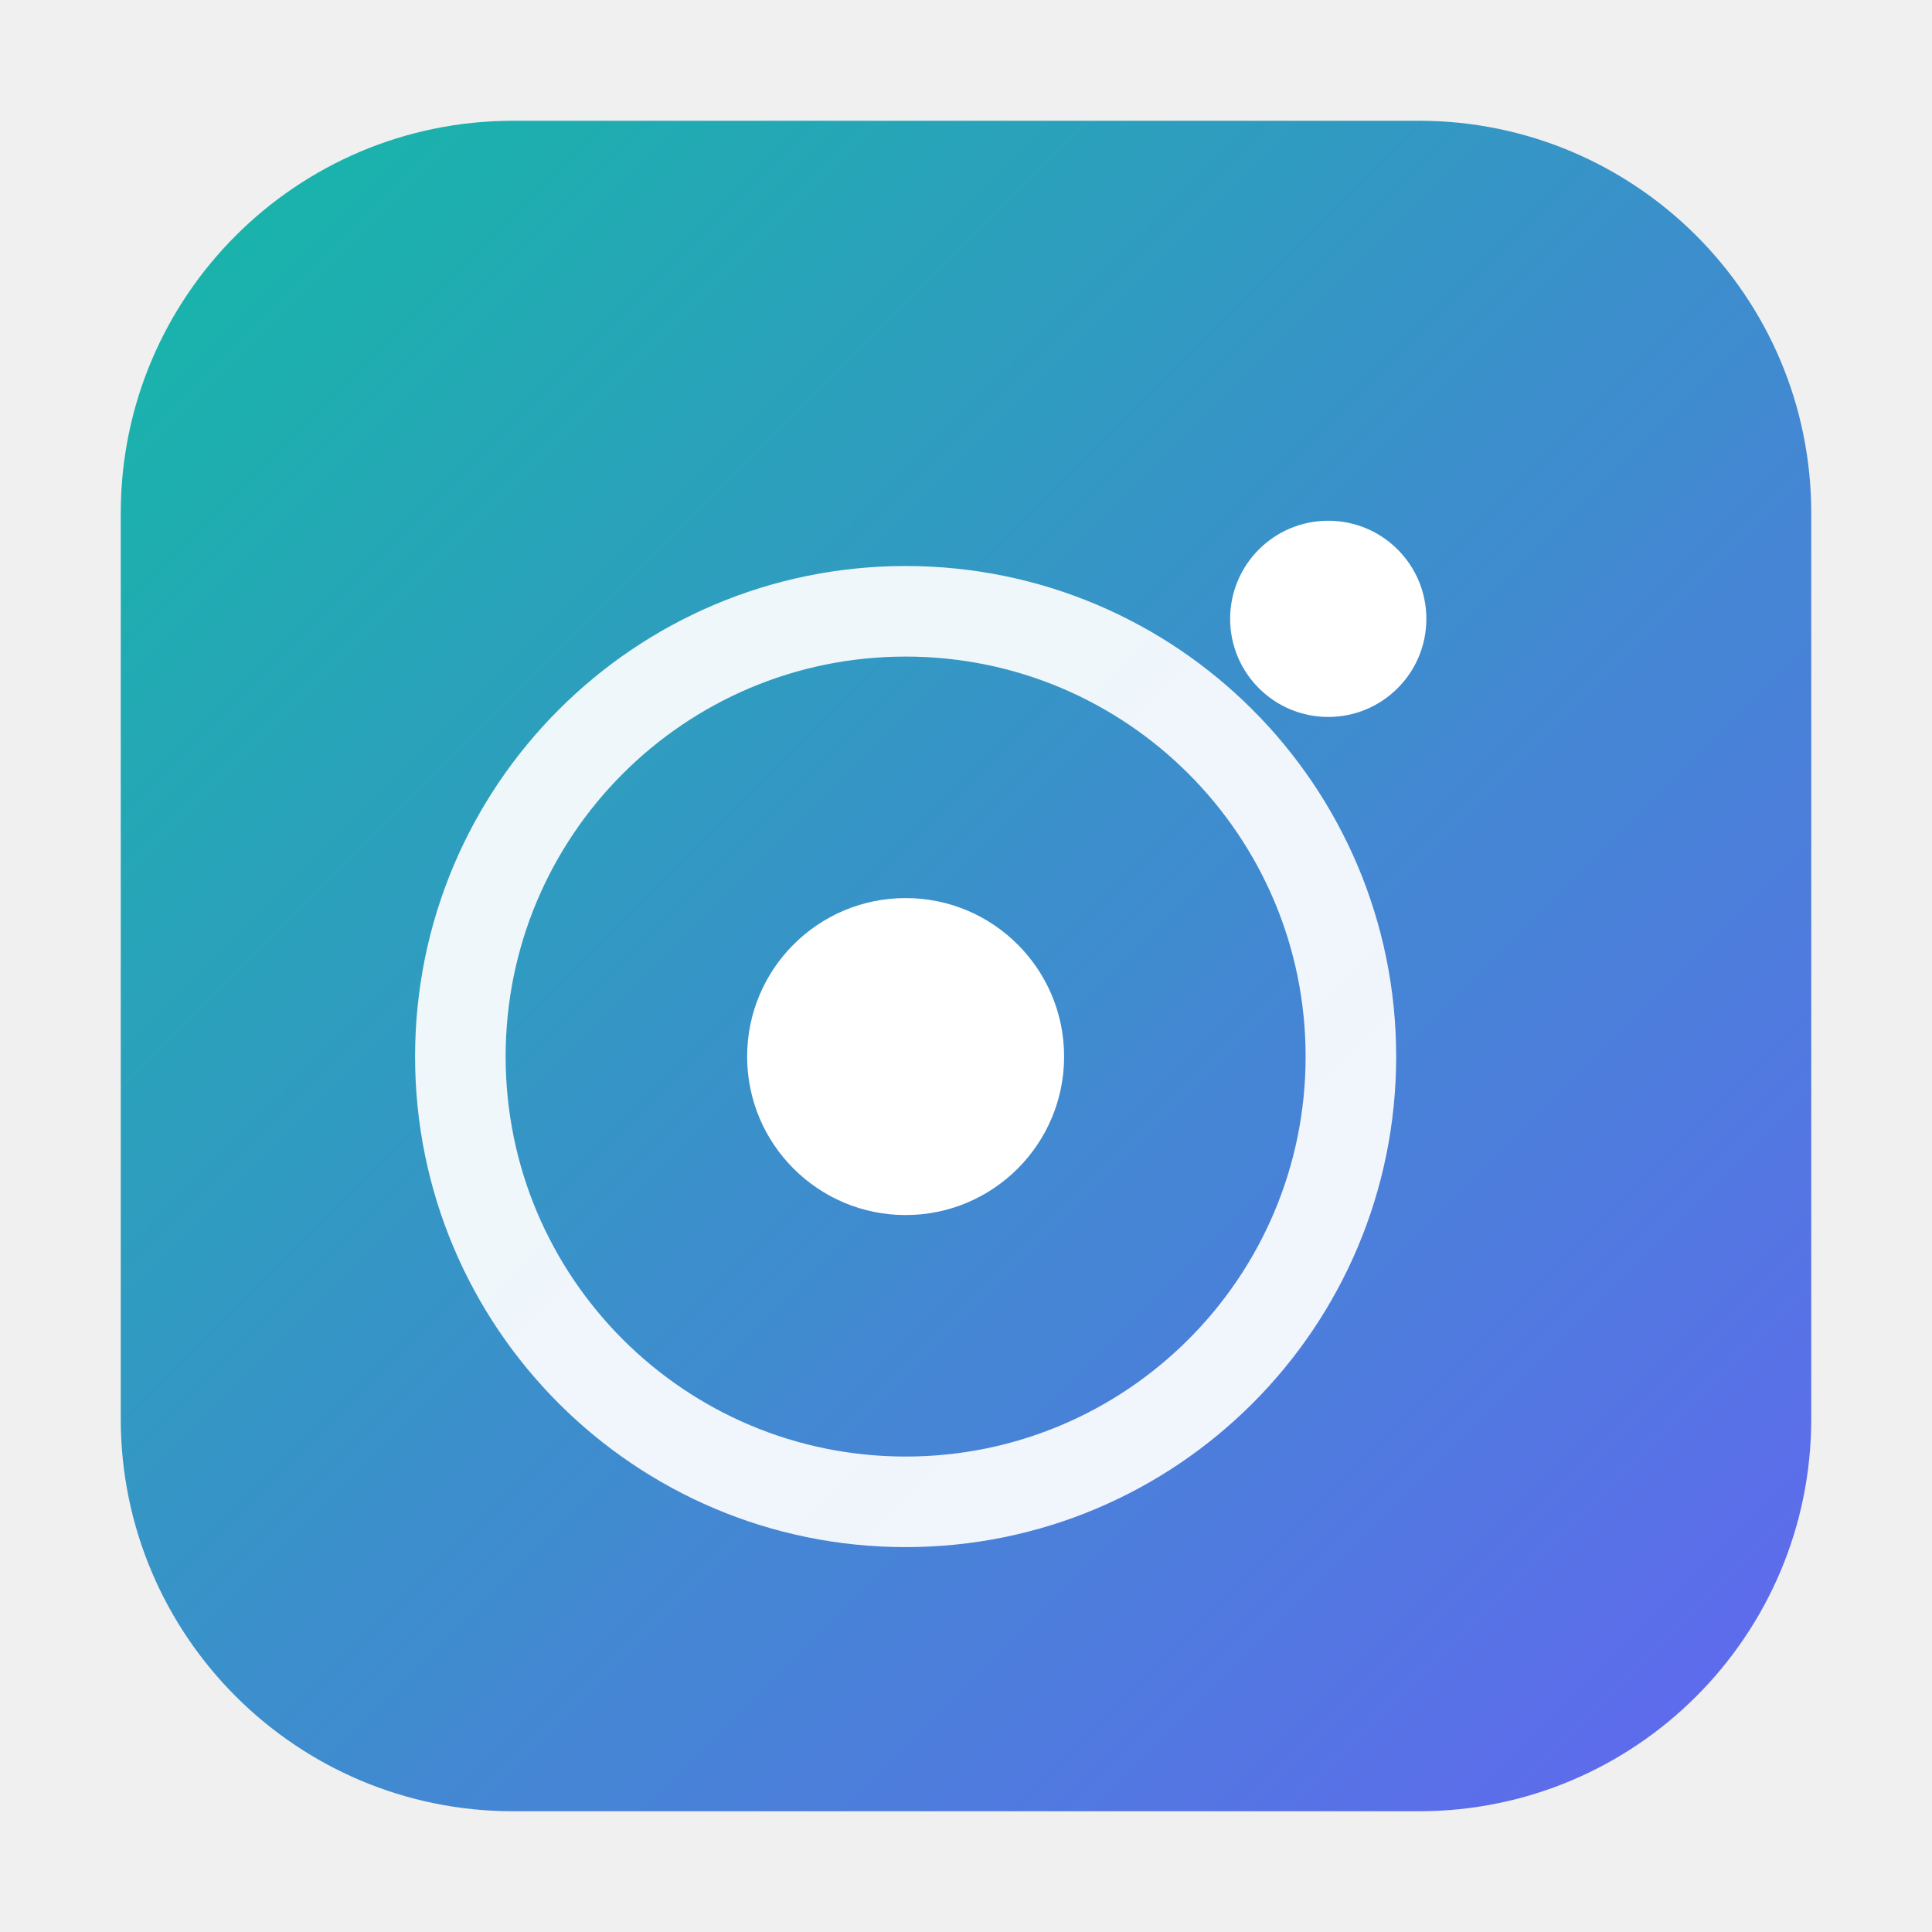
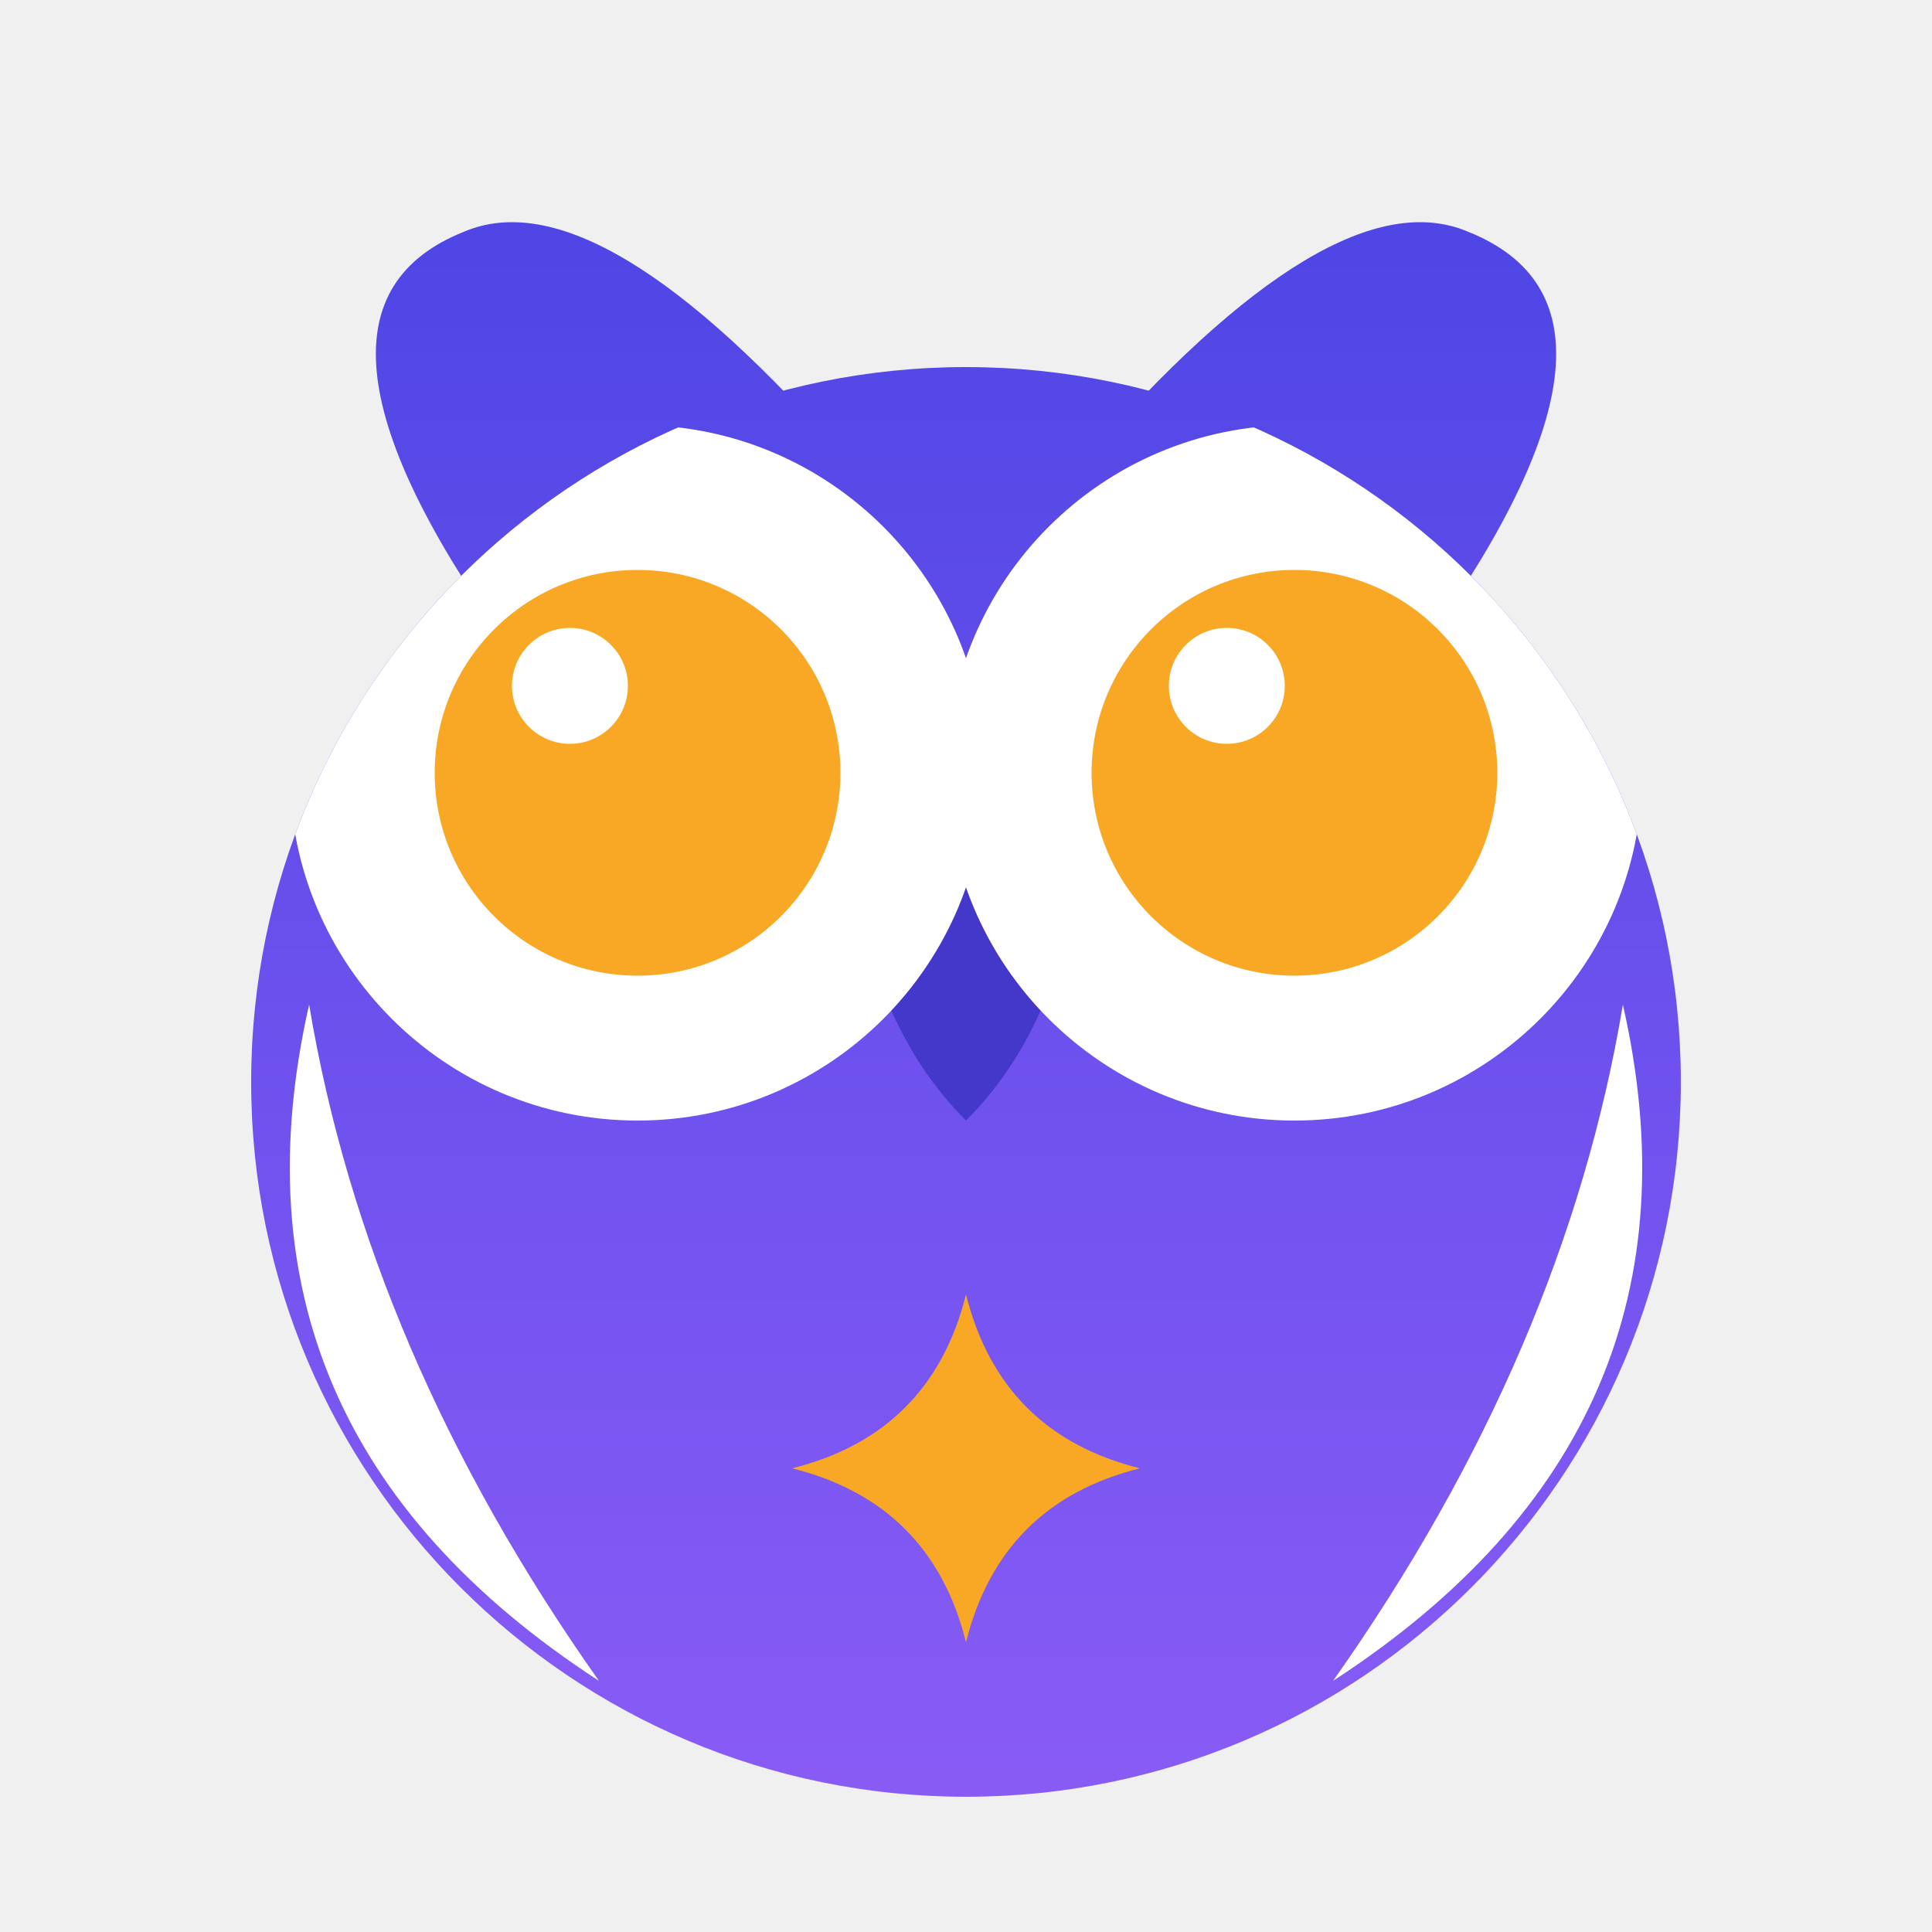
- <svg xmlns="http://www.w3.org/2000/svg" width="512" height="512" viewBox="0 0 512 512" fill="none">
+ <svg xmlns="http://www.w3.org/2000/svg" viewBox="0 0 100 100">
  <defs>
-     <linearGradient id="miraGrad" x1="0" y1="0" x2="1" y2="1">
-       <stop offset="0" stop-color="#14b8a6" />
-       <stop offset="1" stop-color="#6366f1" />
+     <linearGradient id="body" x1="50" y1="12" x2="50" y2="96" gradientUnits="userSpaceOnUse">
+       <stop offset="0" stop-color="#4f46e5" />
+       <stop offset="1" stop-color="#8b5cf6" />
    </linearGradient>
+     <clipPath id="bodyclip">
+       <circle cx="50" cy="56" r="37" />
+     </clipPath>
  </defs>
-   <rect x="32" y="32" width="448" height="448" rx="104" fill="url(#miraGrad)" />
-   <circle cx="240" cy="280" r="118" stroke="#FFFFFF" stroke-opacity="0.92" stroke-width="24" fill="none" />
-   <circle cx="240" cy="280" r="42" fill="#FFFFFF" />
-   <circle cx="352" cy="164" r="26" fill="#FFFFFF" />
+   <path fill="url(#body)" d="M26 33 Q14 16 24 12 Q31 9 44 24 Z" />
+   <path fill="url(#body)" d="M74 33 Q86 16 76 12 Q69 9 56 24 Z" />
+   <circle cx="50" cy="56" r="37" fill="url(#body)" />
+   <g clip-path="url(#bodyclip)">
+     <path fill="#4338ca" d="M44 44 Q50 41 56 44 Q55 53 50 58 Q45 53 44 44 Z" />
+     <circle cx="33" cy="40" r="18" fill="#ffffff" />
+     <circle cx="67" cy="40" r="18" fill="#ffffff" />
+     <path fill="#ffffff" d="M16 52 Q11 74 31 87 Q19 70 16 52 Z" />
+     <path fill="#ffffff" d="M84 52 Q89 74 69 87 Q81 70 84 52 Z" />
+   </g>
+   <circle cx="33" cy="40" r="10.5" fill="#f9a825" />
+   <circle cx="67" cy="40" r="10.5" fill="#f9a825" />
+   <circle cx="29.5" cy="35.5" r="3" fill="#ffffff" />
+   <circle cx="63.5" cy="35.5" r="3" fill="#ffffff" />
+   <path fill="#f9a825" d="M50 67 Q51.8 74.2 59 76 Q51.8 77.8 50 85 Q48.2 77.8 41 76 Q48.2 74.2 50 67 Z" />
</svg>
